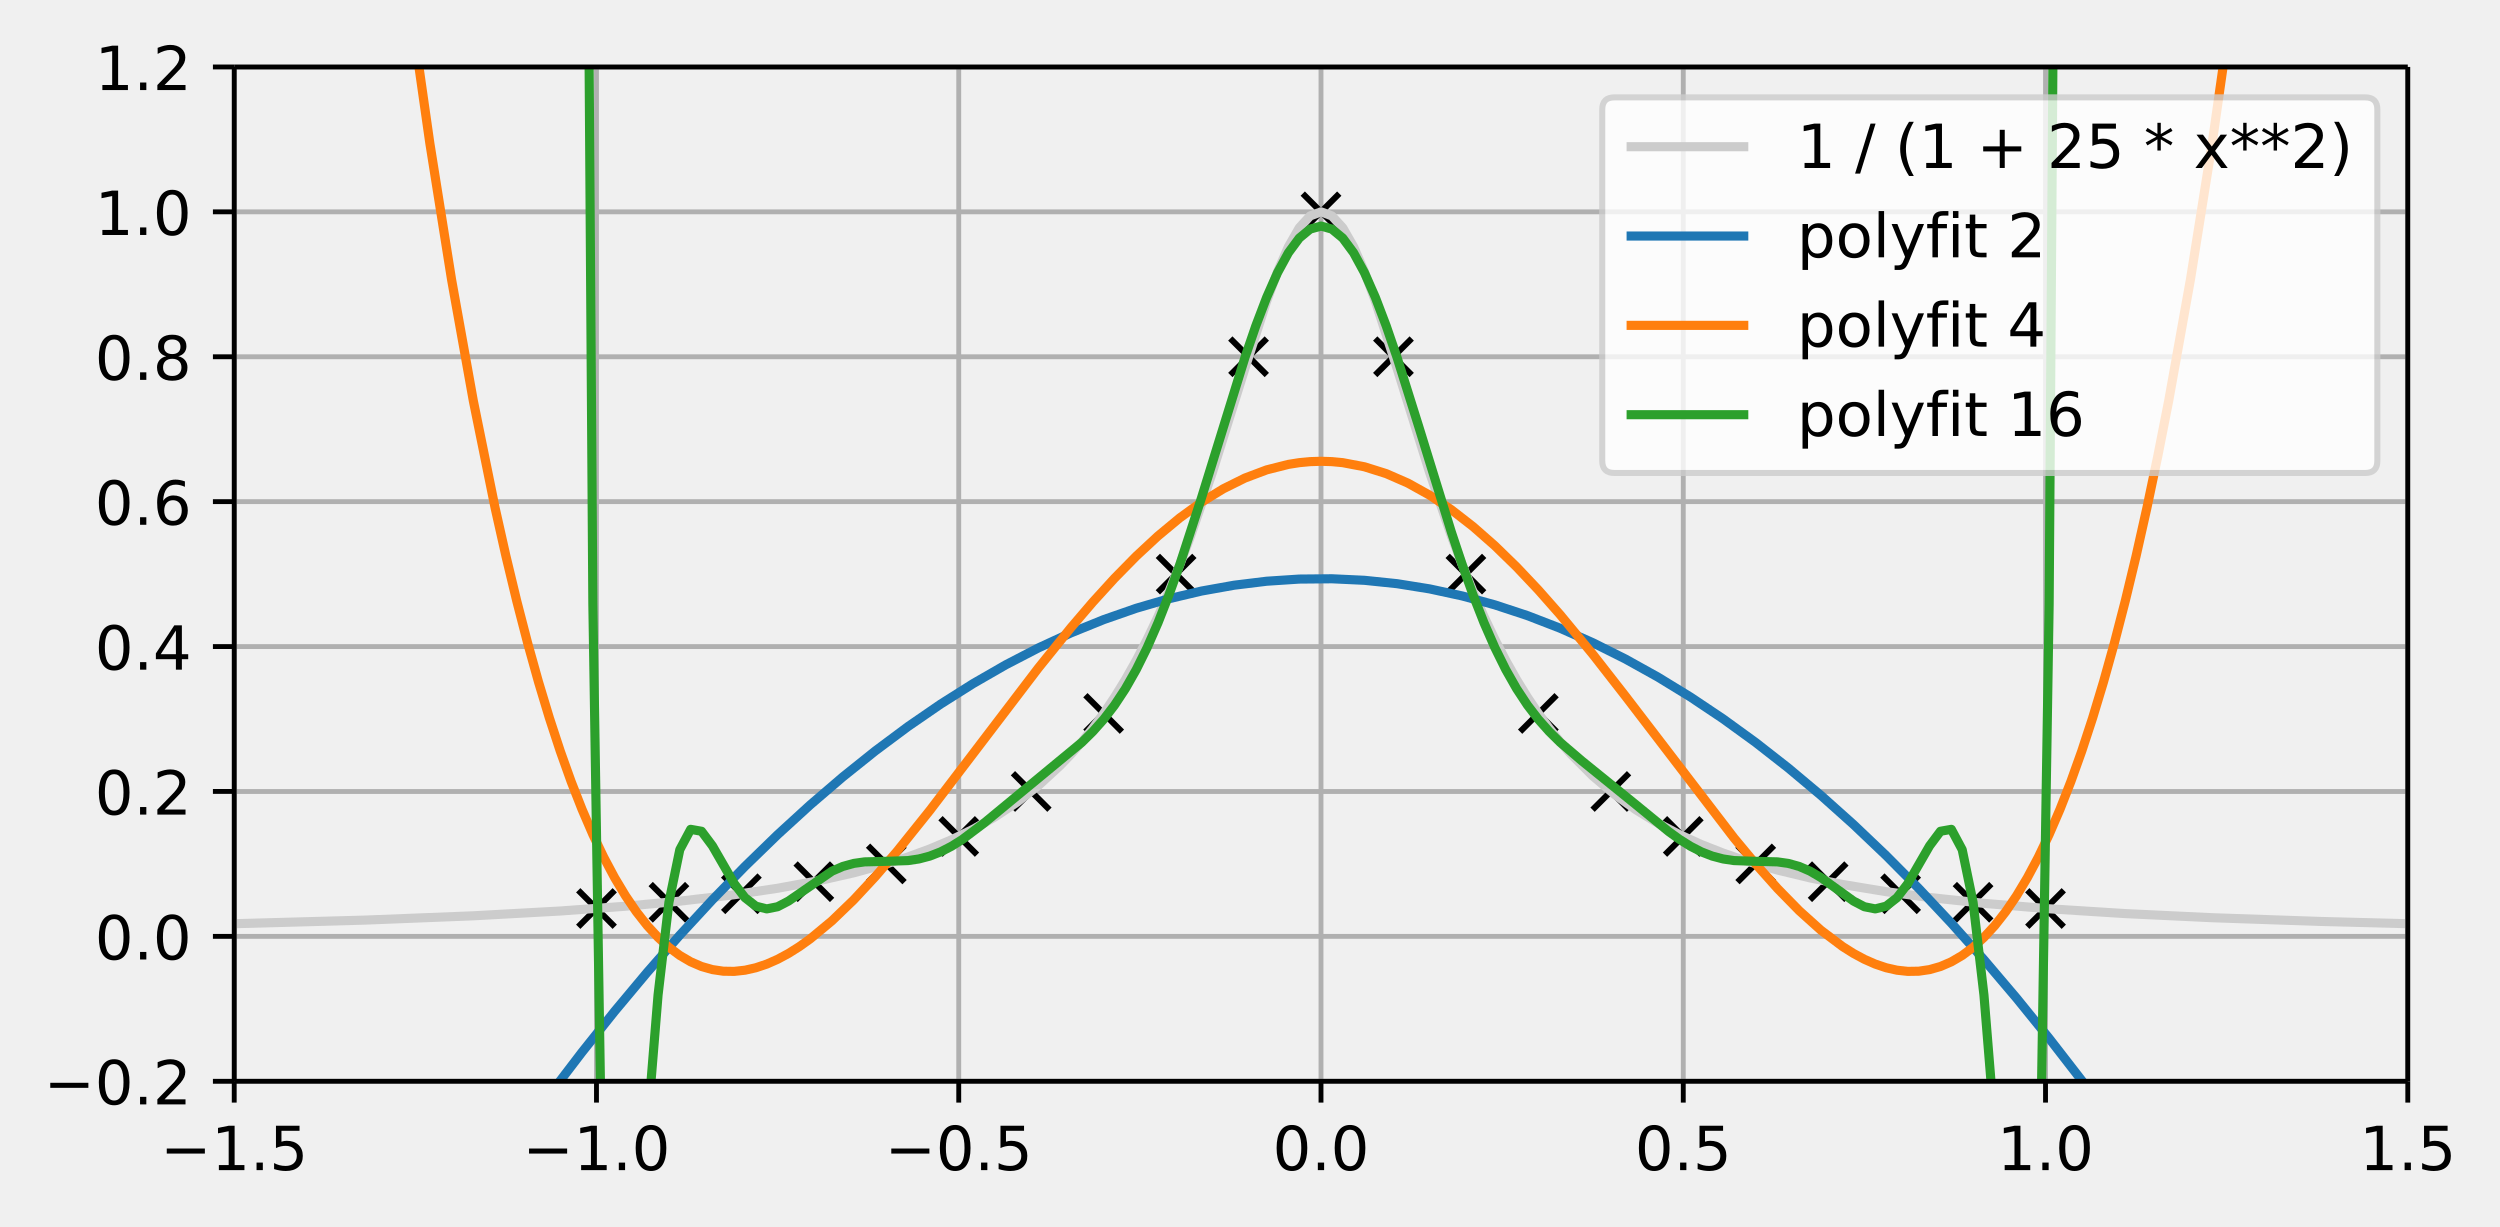
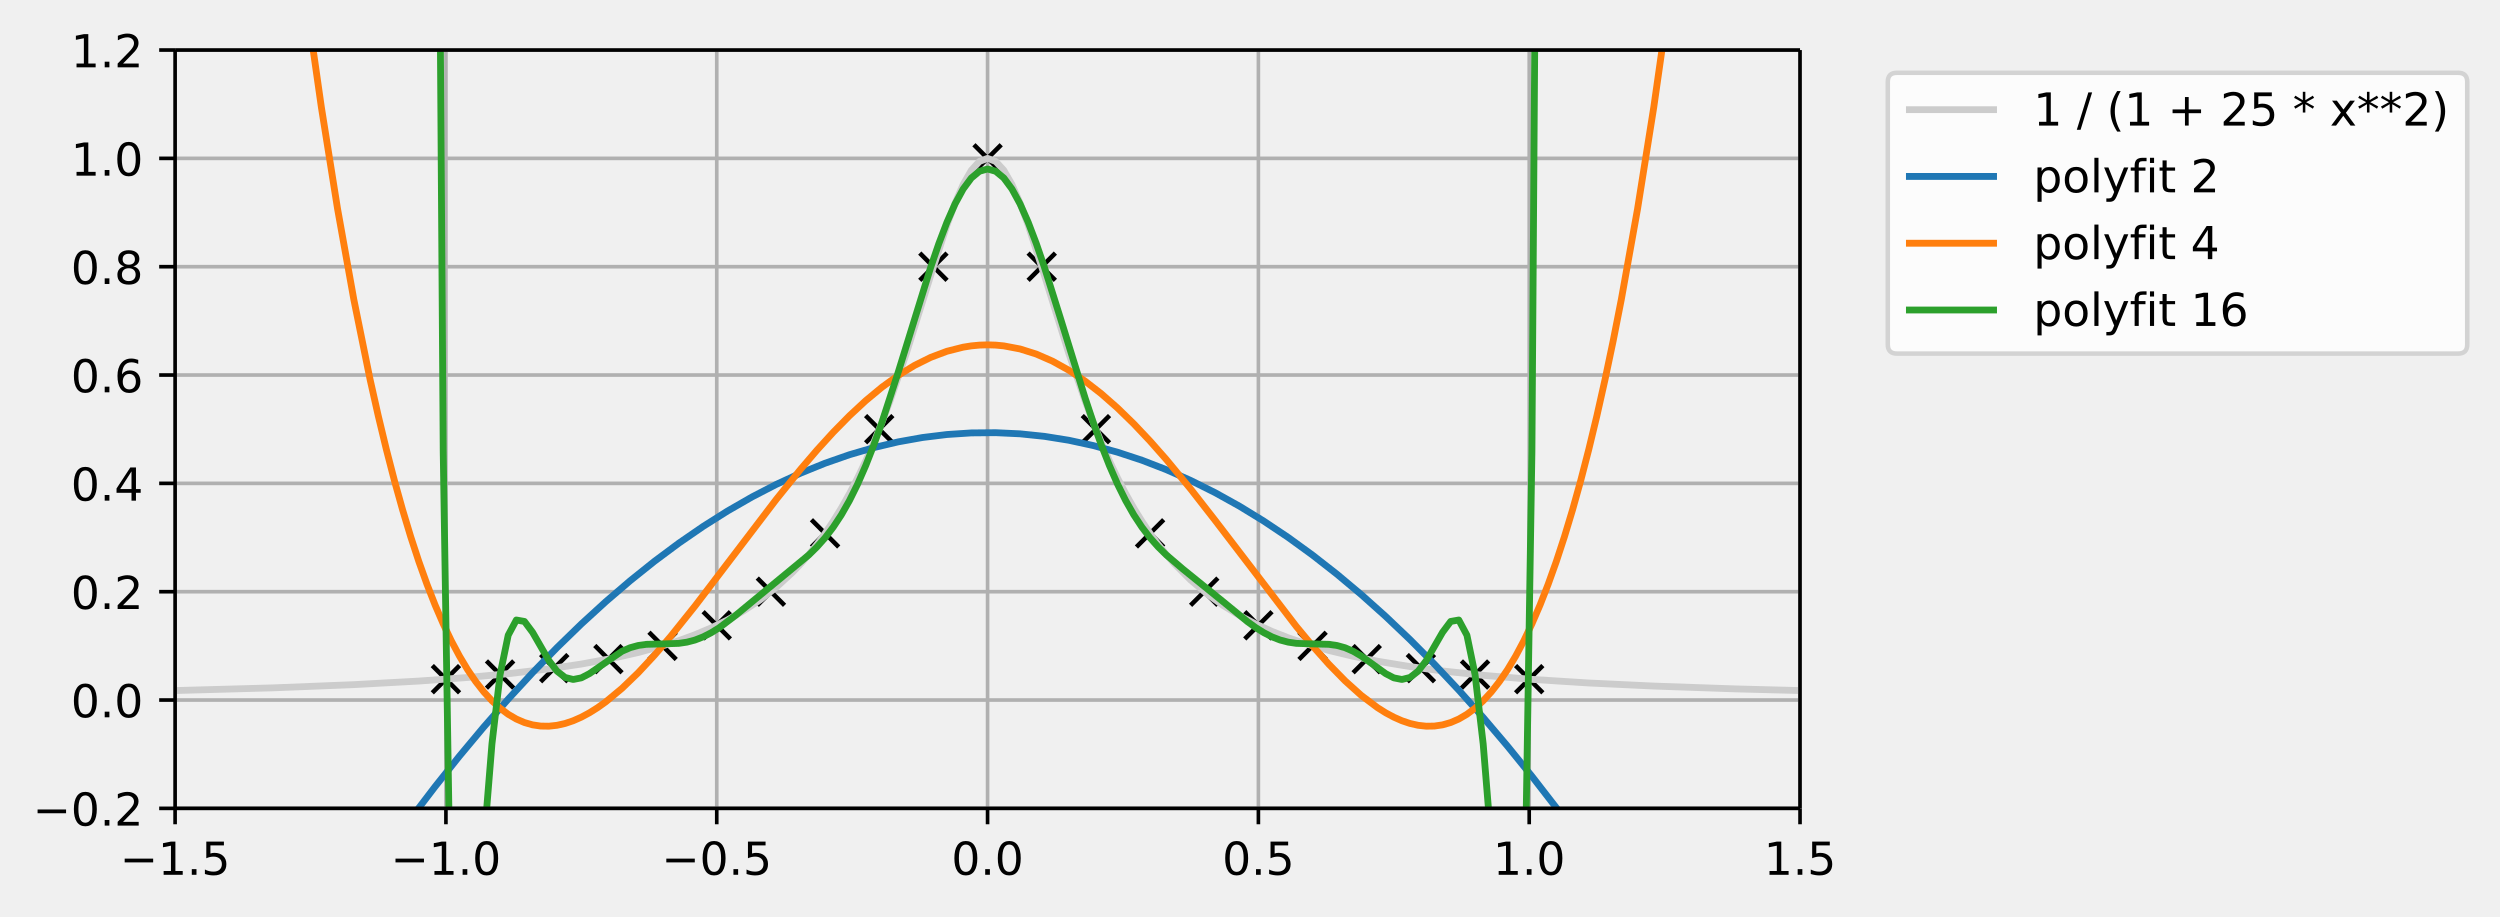
- <svg xmlns="http://www.w3.org/2000/svg" xmlns:xlink="http://www.w3.org/1999/xlink" height="268.711" viewBox="0 0 410.754 201.533" width="547.672">
+ <svg xmlns="http://www.w3.org/2000/svg" xmlns:xlink="http://www.w3.org/1999/xlink" height="268.711" viewBox="0 0 549.439 201.533" width="732.586">
  <defs>
    <style>*{stroke-linecap:butt;stroke-linejoin:round}</style>
  </defs>
  <g id="figure_1">
-     <path d="M0 201.533h410.754V0H0z" fill="none" id="patch_1" />
+     <path d="M0 201.533h549.44V0H0z" fill="none" id="patch_1" />
    <g id="axes_1">
      <path d="M38.483 177.655h357.12V11H38.483z" fill="none" id="patch_2" />
      <g id="matplotlib.axis_1">
        <g id="xtick_1">
-           <path clip-path="url(#p2f97c14845)" d="M38.483 177.655V11" fill="none" stroke="#b0b0b0" stroke-linecap="square" stroke-width=".8" id="line2d_1" />
+           <path clip-path="url(#pb2f847bba6)" d="M38.483 177.655V11" fill="none" stroke="#b0b0b0" stroke-linecap="square" stroke-width=".8" id="line2d_1" />
          <g id="line2d_2">
            <defs>
-               <path d="M0 0v3.5" id="m88cfa66fb5" stroke="#000" stroke-width=".8" />
-             </defs>
-             <use x="38.483" xlink:href="#m88cfa66fb5" y="177.655" stroke="#000" stroke-width=".8" />
+               <path d="M0 0v3.5" id="m9c8d94934c" stroke="#000" stroke-width=".8" />
+             </defs>
+             <use x="38.483" xlink:href="#m9c8d94934c" y="177.655" stroke="#000" stroke-width=".8" />
          </g>
          <g id="text_1">
            <defs>
              <path d="M10.594 35.5h62.593v-8.297H10.594z" id="DejaVuSans-8722" />
              <path d="M12.406 8.297h16.11v55.625l-17.532-3.516v8.985l17.438 3.515h9.86V8.296H54.39V0H12.406z" id="DejaVuSans-49" />
              <path d="M10.688 12.406H21V0H10.687z" id="DejaVuSans-46" />
              <path d="M10.797 72.906h38.719v-8.312H19.828v-17.86q2.14.735 4.281 1.094 2.157.36 4.313.36 12.203 0 19.328-6.688 7.14-6.688 7.14-18.11 0-11.765-7.328-18.296-7.328-6.516-20.656-6.516-4.593 0-9.36.781-4.75.782-9.827 2.344v9.922q4.39-2.39 9.078-3.563 4.687-1.171 9.906-1.171 8.453 0 13.375 4.437 4.938 4.438 4.938 12.063 0 7.609-4.938 12.047-4.922 4.453-13.375 4.453-3.953 0-7.89-.875-3.922-.875-8.016-2.735z" id="DejaVuSans-53" />
            </defs>
            <g transform="matrix(.1 0 0 -.1 26.341 192.254)">
              <use xlink:href="#DejaVuSans-8722" />
              <use x="83.789" xlink:href="#DejaVuSans-49" />
              <use x="147.412" xlink:href="#DejaVuSans-46" />
              <use x="179.199" xlink:href="#DejaVuSans-53" />
            </g>
          </g>
        </g>
        <g id="xtick_2">
-           <path clip-path="url(#p2f97c14845)" d="M98.003 177.655V11" fill="none" stroke="#b0b0b0" stroke-linecap="square" stroke-width=".8" id="line2d_3" />
-           <use x="98.003" xlink:href="#m88cfa66fb5" y="177.655" stroke="#000" stroke-width=".8" id="line2d_4" />
+           <path clip-path="url(#pb2f847bba6)" d="M98.003 177.655V11" fill="none" stroke="#b0b0b0" stroke-linecap="square" stroke-width=".8" id="line2d_3" />
+           <use x="98.003" xlink:href="#m9c8d94934c" y="177.655" stroke="#000" stroke-width=".8" id="line2d_4" />
          <g id="text_2">
            <defs>
              <path d="M31.781 66.406q-7.61 0-11.453-7.5Q16.5 51.422 16.5 36.375q0-14.984 3.828-22.484 3.844-7.5 11.453-7.5 7.672 0 11.5 7.5 3.844 7.5 3.844 22.484 0 15.047-3.844 22.531-3.828 7.5-11.5 7.5zm0 7.813q12.266 0 18.735-9.703 6.468-9.688 6.468-28.141 0-18.406-6.468-28.11-6.47-9.687-18.735-9.687-12.25 0-18.718 9.688-6.47 9.703-6.47 28.109 0 18.453 6.47 28.14Q19.53 74.22 31.78 74.22z" id="DejaVuSans-48" />
            </defs>
            <g transform="matrix(.1 0 0 -.1 85.861 192.254)">
              <use xlink:href="#DejaVuSans-8722" />
              <use x="83.789" xlink:href="#DejaVuSans-49" />
              <use x="147.412" xlink:href="#DejaVuSans-46" />
              <use x="179.199" xlink:href="#DejaVuSans-48" />
            </g>
          </g>
        </g>
        <g id="xtick_3">
-           <path clip-path="url(#p2f97c14845)" d="M157.523 177.655V11" fill="none" stroke="#b0b0b0" stroke-linecap="square" stroke-width=".8" id="line2d_5" />
-           <use x="157.523" xlink:href="#m88cfa66fb5" y="177.655" stroke="#000" stroke-width=".8" id="line2d_6" />
+           <path clip-path="url(#pb2f847bba6)" d="M157.523 177.655V11" fill="none" stroke="#b0b0b0" stroke-linecap="square" stroke-width=".8" id="line2d_5" />
+           <use x="157.523" xlink:href="#m9c8d94934c" y="177.655" stroke="#000" stroke-width=".8" id="line2d_6" />
          <g transform="matrix(.1 0 0 -.1 145.381 192.254)" id="text_3">
            <use xlink:href="#DejaVuSans-8722" />
            <use x="83.789" xlink:href="#DejaVuSans-48" />
            <use x="147.412" xlink:href="#DejaVuSans-46" />
            <use x="179.199" xlink:href="#DejaVuSans-53" />
          </g>
        </g>
        <g id="xtick_4">
-           <path clip-path="url(#p2f97c14845)" d="M217.043 177.655V11" fill="none" stroke="#b0b0b0" stroke-linecap="square" stroke-width=".8" id="line2d_7" />
-           <use x="217.043" xlink:href="#m88cfa66fb5" y="177.655" stroke="#000" stroke-width=".8" id="line2d_8" />
+           <path clip-path="url(#pb2f847bba6)" d="M217.043 177.655V11" fill="none" stroke="#b0b0b0" stroke-linecap="square" stroke-width=".8" id="line2d_7" />
+           <use x="217.043" xlink:href="#m9c8d94934c" y="177.655" stroke="#000" stroke-width=".8" id="line2d_8" />
          <g transform="matrix(.1 0 0 -.1 209.091 192.254)" id="text_4">
            <use xlink:href="#DejaVuSans-48" />
            <use x="63.623" xlink:href="#DejaVuSans-46" />
            <use x="95.41" xlink:href="#DejaVuSans-48" />
          </g>
        </g>
        <g id="xtick_5">
-           <path clip-path="url(#p2f97c14845)" d="M276.563 177.655V11" fill="none" stroke="#b0b0b0" stroke-linecap="square" stroke-width=".8" id="line2d_9" />
-           <use x="276.563" xlink:href="#m88cfa66fb5" y="177.655" stroke="#000" stroke-width=".8" id="line2d_10" />
+           <path clip-path="url(#pb2f847bba6)" d="M276.563 177.655V11" fill="none" stroke="#b0b0b0" stroke-linecap="square" stroke-width=".8" id="line2d_9" />
+           <use x="276.563" xlink:href="#m9c8d94934c" y="177.655" stroke="#000" stroke-width=".8" id="line2d_10" />
          <g transform="matrix(.1 0 0 -.1 268.611 192.254)" id="text_5">
            <use xlink:href="#DejaVuSans-48" />
            <use x="63.623" xlink:href="#DejaVuSans-46" />
            <use x="95.41" xlink:href="#DejaVuSans-53" />
          </g>
        </g>
        <g id="xtick_6">
-           <path clip-path="url(#p2f97c14845)" d="M336.083 177.655V11" fill="none" stroke="#b0b0b0" stroke-linecap="square" stroke-width=".8" id="line2d_11" />
-           <use x="336.083" xlink:href="#m88cfa66fb5" y="177.655" stroke="#000" stroke-width=".8" id="line2d_12" />
+           <path clip-path="url(#pb2f847bba6)" d="M336.083 177.655V11" fill="none" stroke="#b0b0b0" stroke-linecap="square" stroke-width=".8" id="line2d_11" />
+           <use x="336.083" xlink:href="#m9c8d94934c" y="177.655" stroke="#000" stroke-width=".8" id="line2d_12" />
          <g transform="matrix(.1 0 0 -.1 328.131 192.254)" id="text_6">
            <use xlink:href="#DejaVuSans-49" />
            <use x="63.623" xlink:href="#DejaVuSans-46" />
            <use x="95.41" xlink:href="#DejaVuSans-48" />
          </g>
        </g>
        <g id="xtick_7">
-           <path clip-path="url(#p2f97c14845)" d="M395.603 177.655V11" fill="none" stroke="#b0b0b0" stroke-linecap="square" stroke-width=".8" id="line2d_13" />
-           <use x="395.603" xlink:href="#m88cfa66fb5" y="177.655" stroke="#000" stroke-width=".8" id="line2d_14" />
+           <path clip-path="url(#pb2f847bba6)" d="M395.603 177.655V11" fill="none" stroke="#b0b0b0" stroke-linecap="square" stroke-width=".8" id="line2d_13" />
+           <use x="395.603" xlink:href="#m9c8d94934c" y="177.655" stroke="#000" stroke-width=".8" id="line2d_14" />
          <g transform="matrix(.1 0 0 -.1 387.651 192.254)" id="text_7">
            <use xlink:href="#DejaVuSans-49" />
            <use x="63.623" xlink:href="#DejaVuSans-46" />
            <use x="95.41" xlink:href="#DejaVuSans-53" />
          </g>
        </g>
      </g>
      <g id="matplotlib.axis_2">
        <g id="ytick_1">
-           <path clip-path="url(#p2f97c14845)" d="M38.483 177.655h357.12" fill="none" stroke="#b0b0b0" stroke-linecap="square" stroke-width=".8" id="line2d_15" />
+           <path clip-path="url(#pb2f847bba6)" d="M38.483 177.655h357.12" fill="none" stroke="#b0b0b0" stroke-linecap="square" stroke-width=".8" id="line2d_15" />
          <g id="line2d_16">
            <defs>
-               <path d="M0 0h-3.5" id="mf40fc03fe9" stroke="#000" stroke-width=".8" />
-             </defs>
-             <use x="38.483" xlink:href="#mf40fc03fe9" y="177.655" stroke="#000" stroke-width=".8" />
+               <path d="M0 0h-3.5" id="m95c1cf07fd" stroke="#000" stroke-width=".8" />
+             </defs>
+             <use x="38.483" xlink:href="#m95c1cf07fd" y="177.655" stroke="#000" stroke-width=".8" />
          </g>
          <g id="text_8">
            <defs>
              <path d="M19.188 8.297h34.421V0H7.33v8.297q5.609 5.812 15.296 15.594 9.703 9.797 12.188 12.64 4.734 5.313 6.609 9 1.89 3.688 1.89 7.25 0 5.813-4.078 9.469-4.078 3.672-10.625 3.672-4.64 0-9.797-1.61-5.14-1.609-11-4.89v9.969Q13.767 71.78 18.938 73q5.188 1.219 9.485 1.219 11.328 0 18.062-5.672 6.735-5.656 6.735-15.125 0-4.5-1.688-8.531-1.672-4.016-6.125-9.485-1.218-1.422-7.765-8.187-6.532-6.766-18.453-18.922z" id="DejaVuSans-50" />
            </defs>
            <g transform="matrix(.1 0 0 -.1 7.2 181.454)">
              <use xlink:href="#DejaVuSans-8722" />
              <use x="83.789" xlink:href="#DejaVuSans-48" />
              <use x="147.412" xlink:href="#DejaVuSans-46" />
              <use x="179.199" xlink:href="#DejaVuSans-50" />
            </g>
          </g>
        </g>
        <g id="ytick_2">
-           <path clip-path="url(#p2f97c14845)" d="M38.483 153.847h357.12" fill="none" stroke="#b0b0b0" stroke-linecap="square" stroke-width=".8" id="line2d_17" />
-           <use x="38.483" xlink:href="#mf40fc03fe9" y="153.847" stroke="#000" stroke-width=".8" id="line2d_18" />
+           <path clip-path="url(#pb2f847bba6)" d="M38.483 153.847h357.12" fill="none" stroke="#b0b0b0" stroke-linecap="square" stroke-width=".8" id="line2d_17" />
+           <use x="38.483" xlink:href="#m95c1cf07fd" y="153.847" stroke="#000" stroke-width=".8" id="line2d_18" />
          <g transform="matrix(.1 0 0 -.1 15.58 157.646)" id="text_9">
            <use xlink:href="#DejaVuSans-48" />
            <use x="63.623" xlink:href="#DejaVuSans-46" />
            <use x="95.41" xlink:href="#DejaVuSans-48" />
          </g>
        </g>
        <g id="ytick_3">
-           <path clip-path="url(#p2f97c14845)" d="M38.483 130.04h357.12" fill="none" stroke="#b0b0b0" stroke-linecap="square" stroke-width=".8" id="line2d_19" />
-           <use x="38.483" xlink:href="#mf40fc03fe9" y="130.039" stroke="#000" stroke-width=".8" id="line2d_20" />
+           <path clip-path="url(#pb2f847bba6)" d="M38.483 130.04h357.12" fill="none" stroke="#b0b0b0" stroke-linecap="square" stroke-width=".8" id="line2d_19" />
+           <use x="38.483" xlink:href="#m95c1cf07fd" y="130.039" stroke="#000" stroke-width=".8" id="line2d_20" />
          <g transform="matrix(.1 0 0 -.1 15.58 133.838)" id="text_10">
            <use xlink:href="#DejaVuSans-48" />
            <use x="63.623" xlink:href="#DejaVuSans-46" />
            <use x="95.41" xlink:href="#DejaVuSans-50" />
          </g>
        </g>
        <g id="ytick_4">
-           <path clip-path="url(#p2f97c14845)" d="M38.483 106.231h357.12" fill="none" stroke="#b0b0b0" stroke-linecap="square" stroke-width=".8" id="line2d_21" />
-           <use x="38.483" xlink:href="#mf40fc03fe9" y="106.231" stroke="#000" stroke-width=".8" id="line2d_22" />
+           <path clip-path="url(#pb2f847bba6)" d="M38.483 106.231h357.12" fill="none" stroke="#b0b0b0" stroke-linecap="square" stroke-width=".8" id="line2d_21" />
+           <use x="38.483" xlink:href="#m95c1cf07fd" y="106.231" stroke="#000" stroke-width=".8" id="line2d_22" />
          <g id="text_11">
            <defs>
              <path d="M37.797 64.313L12.89 25.39h24.906zm-2.594 8.593H47.61V25.391h10.407v-8.203H47.609V0h-9.812v17.188H4.89v9.515z" id="DejaVuSans-52" />
            </defs>
            <g transform="matrix(.1 0 0 -.1 15.58 110.03)">
              <use xlink:href="#DejaVuSans-48" />
              <use x="63.623" xlink:href="#DejaVuSans-46" />
              <use x="95.41" xlink:href="#DejaVuSans-52" />
            </g>
          </g>
        </g>
        <g id="ytick_5">
-           <path clip-path="url(#p2f97c14845)" d="M38.483 82.423h357.12" fill="none" stroke="#b0b0b0" stroke-linecap="square" stroke-width=".8" id="line2d_23" />
-           <use x="38.483" xlink:href="#mf40fc03fe9" y="82.423" stroke="#000" stroke-width=".8" id="line2d_24" />
+           <path clip-path="url(#pb2f847bba6)" d="M38.483 82.423h357.12" fill="none" stroke="#b0b0b0" stroke-linecap="square" stroke-width=".8" id="line2d_23" />
+           <use x="38.483" xlink:href="#m95c1cf07fd" y="82.423" stroke="#000" stroke-width=".8" id="line2d_24" />
          <g id="text_12">
            <defs>
              <path d="M33.016 40.375q-6.641 0-10.532-4.547-3.875-4.531-3.875-12.437 0-7.86 3.875-12.438 3.891-4.562 10.532-4.562 6.64 0 10.515 4.562 3.875 4.578 3.875 12.438 0 7.906-3.875 12.437-3.875 4.547-10.515 4.547zm19.578 30.922v-8.984q-3.719 1.75-7.5 2.671-3.782.938-7.5.938-9.766 0-14.922-6.594-5.14-6.594-5.875-19.922 2.875 4.25 7.219 6.516 4.359 2.266 9.578 2.266 10.984 0 17.36-6.672 6.374-6.657 6.374-18.125 0-11.235-6.64-18.032-6.641-6.78-17.672-6.78-12.657 0-19.344 9.687-6.688 9.703-6.688 28.109 0 17.281 8.204 27.563 8.203 10.28 22.015 10.28 3.719 0 7.5-.734t7.89-2.187z" id="DejaVuSans-54" />
            </defs>
            <g transform="matrix(.1 0 0 -.1 15.58 86.222)">
              <use xlink:href="#DejaVuSans-48" />
              <use x="63.623" xlink:href="#DejaVuSans-46" />
              <use x="95.41" xlink:href="#DejaVuSans-54" />
            </g>
          </g>
        </g>
        <g id="ytick_6">
-           <path clip-path="url(#p2f97c14845)" d="M38.483 58.615h357.12" fill="none" stroke="#b0b0b0" stroke-linecap="square" stroke-width=".8" id="line2d_25" />
-           <use x="38.483" xlink:href="#mf40fc03fe9" y="58.615" stroke="#000" stroke-width=".8" id="line2d_26" />
+           <path clip-path="url(#pb2f847bba6)" d="M38.483 58.615h357.12" fill="none" stroke="#b0b0b0" stroke-linecap="square" stroke-width=".8" id="line2d_25" />
+           <use x="38.483" xlink:href="#m95c1cf07fd" y="58.615" stroke="#000" stroke-width=".8" id="line2d_26" />
          <g id="text_13">
            <defs>
              <path d="M31.781 34.625q-7.031 0-11.062-3.766-4.016-3.765-4.016-10.343 0-6.594 4.016-10.36Q24.75 6.391 31.78 6.391q7.032 0 11.078 3.78 4.063 3.798 4.063 10.345 0 6.578-4.031 10.343-4.016 3.766-11.11 3.766zm-9.86 4.188q-6.343 1.562-9.89 5.906Q8.5 49.079 8.5 55.329q0 8.733 6.219 13.812 6.234 5.078 17.062 5.078 10.89 0 17.094-5.078 6.203-5.079 6.203-13.813 0-6.25-3.547-10.61-3.531-4.343-9.828-5.906 7.125-1.656 11.094-6.5 3.984-4.828 3.984-11.796 0-10.61-6.468-16.282-6.47-5.656-18.532-5.656-12.047 0-18.531 5.656-6.469 5.672-6.469 16.282 0 6.968 4 11.797 4.016 4.843 11.14 6.5zM18.314 54.39q0-5.657 3.53-8.828 3.548-3.172 9.938-3.172 6.36 0 9.938 3.172 3.593 3.171 3.593 8.828 0 5.672-3.593 8.843-3.578 3.172-9.938 3.172-6.39 0-9.937-3.172-3.532-3.172-3.532-8.843z" id="DejaVuSans-56" />
            </defs>
            <g transform="matrix(.1 0 0 -.1 15.58 62.414)">
              <use xlink:href="#DejaVuSans-48" />
              <use x="63.623" xlink:href="#DejaVuSans-46" />
              <use x="95.41" xlink:href="#DejaVuSans-56" />
            </g>
          </g>
        </g>
        <g id="ytick_7">
-           <path clip-path="url(#p2f97c14845)" d="M38.483 34.807h357.12" fill="none" stroke="#b0b0b0" stroke-linecap="square" stroke-width=".8" id="line2d_27" />
-           <use x="38.483" xlink:href="#mf40fc03fe9" y="34.807" stroke="#000" stroke-width=".8" id="line2d_28" />
+           <path clip-path="url(#pb2f847bba6)" d="M38.483 34.807h357.12" fill="none" stroke="#b0b0b0" stroke-linecap="square" stroke-width=".8" id="line2d_27" />
+           <use x="38.483" xlink:href="#m95c1cf07fd" y="34.807" stroke="#000" stroke-width=".8" id="line2d_28" />
          <g transform="matrix(.1 0 0 -.1 15.58 38.606)" id="text_14">
            <use xlink:href="#DejaVuSans-49" />
            <use x="63.623" xlink:href="#DejaVuSans-46" />
            <use x="95.41" xlink:href="#DejaVuSans-48" />
          </g>
        </g>
        <g id="ytick_8">
-           <path clip-path="url(#p2f97c14845)" d="M38.483 11h357.12" fill="none" stroke="#b0b0b0" stroke-linecap="square" stroke-width=".8" id="line2d_29" />
-           <use x="38.483" xlink:href="#mf40fc03fe9" y="10.999" stroke="#000" stroke-width=".8" id="line2d_30" />
+           <path clip-path="url(#pb2f847bba6)" d="M38.483 11h357.12" fill="none" stroke="#b0b0b0" stroke-linecap="square" stroke-width=".8" id="line2d_29" />
+           <use x="38.483" xlink:href="#m95c1cf07fd" y="10.999" stroke="#000" stroke-width=".8" id="line2d_30" />
          <g transform="matrix(.1 0 0 -.1 15.58 14.798)" id="text_15">
            <use xlink:href="#DejaVuSans-49" />
            <use x="63.623" xlink:href="#DejaVuSans-46" />
            <use x="95.41" xlink:href="#DejaVuSans-50" />
          </g>
        </g>
      </g>
      <g id="line2d_31">
        <defs>
-           <path d="M-3 3l6-6m-6 0l6 6" id="m0c14b95875" stroke="#000" />
+           <path d="M-3 3l6-6m-6 0l6 6" id="m703cb1b168" stroke="#000" />
        </defs>
-         <g clip-path="url(#p2f97c14845)" stroke="#000">
-           <use x="98.003" xlink:href="#m0c14b95875" y="149.269" />
-           <use x="109.907" xlink:href="#m0c14b95875" y="148.245" />
-           <use x="121.811" xlink:href="#m0c14b95875" y="146.845" />
-           <use x="133.715" xlink:href="#m0c14b95875" y="144.863" />
-           <use x="145.619" xlink:href="#m0c14b95875" y="141.943" />
-           <use x="157.523" xlink:href="#m0c14b95875" y="137.428" />
-           <use x="169.427" xlink:href="#m0c14b95875" y="130.039" />
-           <use x="181.331" xlink:href="#m0c14b95875" y="117.22" />
-           <use x="193.235" xlink:href="#m0c14b95875" y="94.327" />
-           <use x="205.139" xlink:href="#m0c14b95875" y="58.615" />
-           <use x="217.043" xlink:href="#m0c14b95875" y="34.807" />
-           <use x="228.947" xlink:href="#m0c14b95875" y="58.615" />
-           <use x="240.851" xlink:href="#m0c14b95875" y="94.327" />
-           <use x="252.755" xlink:href="#m0c14b95875" y="117.22" />
-           <use x="264.659" xlink:href="#m0c14b95875" y="130.039" />
-           <use x="276.563" xlink:href="#m0c14b95875" y="137.428" />
-           <use x="288.467" xlink:href="#m0c14b95875" y="141.943" />
-           <use x="300.371" xlink:href="#m0c14b95875" y="144.863" />
-           <use x="312.275" xlink:href="#m0c14b95875" y="146.845" />
-           <use x="324.179" xlink:href="#m0c14b95875" y="148.245" />
-           <use x="336.083" xlink:href="#m0c14b95875" y="149.269" />
+         <g clip-path="url(#pb2f847bba6)" stroke="#000">
+           <use x="98.003" xlink:href="#m703cb1b168" y="149.269" />
+           <use x="109.907" xlink:href="#m703cb1b168" y="148.245" />
+           <use x="121.811" xlink:href="#m703cb1b168" y="146.845" />
+           <use x="133.715" xlink:href="#m703cb1b168" y="144.863" />
+           <use x="145.619" xlink:href="#m703cb1b168" y="141.943" />
+           <use x="157.523" xlink:href="#m703cb1b168" y="137.428" />
+           <use x="169.427" xlink:href="#m703cb1b168" y="130.039" />
+           <use x="181.331" xlink:href="#m703cb1b168" y="117.22" />
+           <use x="193.235" xlink:href="#m703cb1b168" y="94.327" />
+           <use x="205.139" xlink:href="#m703cb1b168" y="58.615" />
+           <use x="217.043" xlink:href="#m703cb1b168" y="34.807" />
+           <use x="228.947" xlink:href="#m703cb1b168" y="58.615" />
+           <use x="240.851" xlink:href="#m703cb1b168" y="94.327" />
+           <use x="252.755" xlink:href="#m703cb1b168" y="117.22" />
+           <use x="264.659" xlink:href="#m703cb1b168" y="130.039" />
+           <use x="276.563" xlink:href="#m703cb1b168" y="137.428" />
+           <use x="288.467" xlink:href="#m703cb1b168" y="141.943" />
+           <use x="300.371" xlink:href="#m703cb1b168" y="144.863" />
+           <use x="312.275" xlink:href="#m703cb1b168" y="146.845" />
+           <use x="324.179" xlink:href="#m703cb1b168" y="148.245" />
+           <use x="336.083" xlink:href="#m703cb1b168" y="149.269" />
        </g>
      </g>
-       <path clip-path="url(#p2f97c14845)" d="M38.483 151.768l21.427-.592 17.856-.708 14.285-.788 10.713-.785 8.928-.832 8.928-1.056 7.143-1.063 7.142-1.323 5.357-1.215 5.357-1.463 3.571-1.145 3.571-1.31 3.571-1.507 3.572-1.743 3.57-2.026 3.572-2.368 3.571-2.784 3.571-3.288 1.786-1.867 1.786-2.036 1.785-2.223 1.786-2.426 1.785-2.652 1.786-2.896 1.786-3.163 1.785-3.449 1.786-3.755 1.785-4.076 1.786-4.408 1.786-4.742 3.57-10.417 5.358-17.134 3.57-11.045 1.786-4.847 1.786-4.093 1.786-3.116 1.785-1.954 1.786-.666 1.785.666 1.786 1.954 1.786 3.116 1.785 4.093 1.786 4.847 3.571 11.045 5.357 17.134 3.571 10.417 1.786 4.742 1.785 4.408 1.786 4.076 1.785 3.755 1.786 3.45 1.786 3.162 1.785 2.896 1.786 2.652 1.785 2.426 1.786 2.223 1.786 2.036 3.57 3.58 3.572 3.024 3.571 2.566 3.571 2.189 3.572 1.877 3.57 1.62 3.572 1.404 3.571 1.225 5.357 1.559 5.357 1.291 5.357 1.08 7.142 1.184 7.142.957 8.928.958 10.714.893 12.5.792 14.284.677 17.856.617 14.285.37" fill="none" stroke="#ccc" stroke-linecap="square" stroke-width="1.5" id="line2d_32" />
-       <path clip-path="url(#p2f97c14845)" d="M74.346 202.533l5.206-7.698 5.356-7.622 5.357-7.32 5.357-7.015 5.357-6.714 5.357-6.41 5.356-6.108 5.357-5.805 5.357-5.502 5.357-5.2 5.357-4.896 5.356-4.593 5.357-4.29 5.357-3.988 5.357-3.685 5.357-3.382 5.356-3.08 5.357-2.775 5.357-2.474 5.357-2.17 5.357-1.868 5.356-1.565 5.357-1.262 5.357-.959 5.357-.656 5.357-.353 5.356-.05 5.357.252 5.357.555 5.357.858 5.357 1.16 5.356 1.465 5.357 1.766 5.357 2.07 5.357 2.372 5.357 2.676 5.356 2.978 5.357 3.28 5.357 3.585 5.357 3.887 5.357 4.19 5.356 4.492 5.357 4.795 5.357 5.098 5.357 5.401 5.357 5.704 5.356 6.007 5.357 6.31 5.357 6.612 5.357 6.915 5.357 7.219 5.356 7.52 6.991 10.273" fill="none" stroke="#1f77b4" stroke-linecap="square" stroke-width="1.5" id="line2d_33" />
-       <path clip-path="url(#p2f97c14845)" d="M67.122-1l3.502 24.54 3.57 22.4 3.572 19.908 3.571 17.56 1.786 7.945 1.785 7.411 1.786 6.895 1.786 6.394 1.785 5.911 1.786 5.445 1.785 4.995 1.786 4.56 1.786 4.141 1.785 3.738 1.786 3.35 1.785 2.978 1.786 2.62 1.786 2.277 1.785 1.947 1.786 1.633 1.785 1.332 1.786 1.045 1.786.771 1.785.51 1.786.264 1.785.029 1.786-.194 1.786-.403 1.785-.6 1.786-.788 1.785-.961 1.786-1.124 1.786-1.276 3.57-2.963 3.572-3.442 3.571-3.84 3.571-4.16 5.357-6.68 7.143-9.371 10.713-14.06 5.357-6.636 3.571-4.171 3.571-3.921 3.572-3.634 3.57-3.313 3.572-2.964 3.571-2.588 3.571-2.19 3.572-1.775 3.57-1.344 3.572-.902 1.786-.283 1.785-.17 1.786-.057 1.785.057 1.786.17 3.571.678 3.571 1.124 3.572 1.561 3.57 1.985 3.572 2.391 3.571 2.78 3.571 3.141 3.572 3.478 3.57 3.781 3.572 4.051 5.357 6.496 5.357 6.867 17.856 23.323 3.57 4.292 3.572 4.01 3.571 3.65 3.571 3.213 3.572 2.692 1.785 1.124 1.786.961 1.785.787 1.786.601 1.786.403 1.785.194 1.786-.029 1.785-.263 1.786-.51 1.786-.772 1.785-1.045 1.786-1.332 1.785-1.633 1.786-1.947 1.786-2.277 1.785-2.62 1.786-2.977 1.785-3.35 1.786-3.739 1.786-4.141 1.785-4.56 1.786-4.995 1.785-5.445 1.786-5.911 1.786-6.394 1.785-6.895 1.786-7.41 1.785-7.945 1.786-8.496 1.786-9.065 3.57-19.908 3.572-22.4L366.964-1" fill="none" stroke="#ff7f0e" stroke-linecap="square" stroke-width="1.5" id="line2d_34" />
-       <path clip-path="url(#p2f97c14845)" d="M96.713-1l.695 100.285 1.634 103.248m6.127 0l1.167-17.17 1.785-21.893 1.786-15.22 1.785-8.649 1.786-3.34 1.786.318 1.785 2.39 3.571 6.193 1.786 2.33 1.786 1.393 1.785.447 1.786-.355 1.785-.93 7.143-4.915 1.785-.774 1.786-.495 1.786-.255 3.57-.091 3.572-.123 1.786-.266 1.785-.47 1.786-.696 1.785-.92 1.786-1.12 3.571-2.692 16.07-13.27 1.786-1.76 1.786-2.009 1.785-2.327 1.786-2.708 1.786-3.139 1.785-3.603 1.786-4.081 1.785-4.548 1.786-4.98 3.571-10.989 7.143-23.07 1.785-5.205 1.786-4.69 1.785-4.042 1.786-3.277 1.786-2.414 1.785-1.478 1.786-.498 1.785.498 1.786 1.478 1.786 2.414 1.785 3.277 1.786 4.043 1.785 4.69 1.786 5.203 3.571 11.374 5.357 17.335 1.786 5.351 1.785 4.98 1.786 4.548 1.785 4.08 1.786 3.604 1.786 3.14 1.785 2.707 1.786 2.327 1.785 2.009 1.786 1.76 3.571 3.052 8.928 7.233 5.357 4.39 1.786 1.287 1.785 1.12 1.786.92 1.785.695 1.786.47 1.786.267 3.57.123 3.572.09 1.786.256 1.785.495 1.786.774 1.785 1.05 5.357 3.866 1.786.93 1.785.354 1.786-.447 1.786-1.393 1.785-2.33 3.571-6.194 1.786-2.39 1.786-.317 1.785 3.34 1.786 8.649 1.785 15.22 1.786 21.894 1.167 17.17m6.127 0l1.634-103.249L337.372-1" fill="none" stroke="#2ca02c" stroke-linecap="square" stroke-width="1.5" id="line2d_35" />
+       <path clip-path="url(#pb2f847bba6)" d="M38.483 151.768l21.427-.592 17.856-.708 14.285-.788 10.713-.785 8.928-.832 8.928-1.056 7.143-1.063 7.142-1.323 5.357-1.215 5.357-1.463 3.571-1.145 3.571-1.31 3.571-1.507 3.572-1.743 3.57-2.026 3.572-2.368 3.571-2.784 3.571-3.288 1.786-1.867 1.786-2.036 1.785-2.223 1.786-2.426 1.785-2.652 1.786-2.896 1.786-3.163 1.785-3.449 1.786-3.755 1.785-4.076 1.786-4.408 1.786-4.742 3.57-10.417 5.358-17.134 3.57-11.045 1.786-4.847 1.786-4.093 1.786-3.116 1.785-1.954 1.786-.666 1.785.666 1.786 1.954 1.786 3.116 1.785 4.093 1.786 4.847 3.571 11.045 5.357 17.134 3.571 10.417 1.786 4.742 1.785 4.408 1.786 4.076 1.785 3.755 1.786 3.45 1.786 3.162 1.785 2.896 1.786 2.652 1.785 2.426 1.786 2.223 1.786 2.036 3.57 3.58 3.572 3.024 3.571 2.566 3.571 2.189 3.572 1.877 3.57 1.62 3.572 1.404 3.571 1.225 5.357 1.559 5.357 1.291 5.357 1.08 7.142 1.184 7.142.957 8.928.958 10.714.893 12.5.792 14.284.677 17.856.617 14.285.37" fill="none" stroke="#ccc" stroke-linecap="square" stroke-width="1.5" id="line2d_32" />
+       <path clip-path="url(#pb2f847bba6)" d="M74.346 202.533l5.206-7.698 5.356-7.622 5.357-7.32 5.357-7.015 5.357-6.714 5.357-6.41 5.356-6.108 5.357-5.805 5.357-5.502 5.357-5.2 5.357-4.896 5.356-4.593 5.357-4.29 5.357-3.988 5.357-3.685 5.357-3.382 5.356-3.08 5.357-2.775 5.357-2.474 5.357-2.17 5.357-1.868 5.356-1.565 5.357-1.262 5.357-.959 5.357-.656 5.357-.353 5.356-.05 5.357.252 5.357.555 5.357.858 5.357 1.16 5.356 1.465 5.357 1.766 5.357 2.07 5.357 2.372 5.357 2.676 5.356 2.978 5.357 3.28 5.357 3.585 5.357 3.887 5.357 4.19 5.356 4.492 5.357 4.795 5.357 5.098 5.357 5.401 5.357 5.704 5.356 6.007 5.357 6.31 5.357 6.612 5.357 6.915 5.357 7.219 5.356 7.52 6.991 10.273" fill="none" stroke="#1f77b4" stroke-linecap="square" stroke-width="1.5" id="line2d_33" />
+       <path clip-path="url(#pb2f847bba6)" d="M67.122-1l3.502 24.54 3.57 22.4 3.572 19.908 3.571 17.56 1.786 7.945 1.785 7.411 1.786 6.895 1.786 6.394 1.785 5.911 1.786 5.445 1.785 4.995 1.786 4.56 1.786 4.141 1.785 3.738 1.786 3.35 1.785 2.978 1.786 2.62 1.786 2.277 1.785 1.947 1.786 1.633 1.785 1.332 1.786 1.045 1.786.771 1.785.51 1.786.264 1.785.029 1.786-.194 1.786-.403 1.785-.6 1.786-.788 1.785-.961 1.786-1.124 1.786-1.276 3.57-2.963 3.572-3.442 3.571-3.84 3.571-4.16 5.357-6.68 7.143-9.371 10.713-14.06 5.357-6.636 3.571-4.171 3.571-3.921 3.572-3.634 3.57-3.313 3.572-2.964 3.571-2.588 3.571-2.19 3.572-1.775 3.57-1.344 3.572-.902 1.786-.283 1.785-.17 1.786-.057 1.785.057 1.786.17 3.571.678 3.571 1.124 3.572 1.561 3.57 1.985 3.572 2.391 3.571 2.78 3.571 3.141 3.572 3.478 3.57 3.781 3.572 4.051 5.357 6.496 5.357 6.867 17.856 23.323 3.57 4.292 3.572 4.01 3.571 3.65 3.571 3.213 3.572 2.692 1.785 1.124 1.786.961 1.785.787 1.786.601 1.786.403 1.785.194 1.786-.029 1.785-.263 1.786-.51 1.786-.772 1.785-1.045 1.786-1.332 1.785-1.633 1.786-1.947 1.786-2.277 1.785-2.62 1.786-2.977 1.785-3.35 1.786-3.739 1.786-4.141 1.785-4.56 1.786-4.995 1.785-5.445 1.786-5.911 1.786-6.394 1.785-6.895 1.786-7.41 1.785-7.945 1.786-8.496 1.786-9.065 3.57-19.908 3.572-22.4L366.964-1" fill="none" stroke="#ff7f0e" stroke-linecap="square" stroke-width="1.5" id="line2d_34" />
+       <path clip-path="url(#pb2f847bba6)" d="M96.713-1l.695 100.285 1.634 103.248m6.127 0l1.167-17.17 1.785-21.893 1.786-15.22 1.785-8.649 1.786-3.34 1.786.318 1.785 2.39 3.571 6.193 1.786 2.33 1.786 1.393 1.785.447 1.786-.355 1.785-.93 7.143-4.915 1.785-.774 1.786-.495 1.786-.255 3.57-.091 3.572-.123 1.786-.266 1.785-.47 1.786-.696 1.785-.92 1.786-1.12 3.571-2.692 16.07-13.27 1.786-1.76 1.786-2.009 1.785-2.327 1.786-2.708 1.786-3.139 1.785-3.603 1.786-4.081 1.785-4.548 1.786-4.98 3.571-10.989 7.143-23.07 1.785-5.205 1.786-4.69 1.785-4.042 1.786-3.277 1.786-2.414 1.785-1.478 1.786-.498 1.785.498 1.786 1.478 1.786 2.414 1.785 3.277 1.786 4.043 1.785 4.69 1.786 5.203 3.571 11.374 5.357 17.335 1.786 5.351 1.785 4.98 1.786 4.548 1.785 4.08 1.786 3.604 1.786 3.14 1.785 2.707 1.786 2.327 1.785 2.009 1.786 1.76 3.571 3.052 8.928 7.233 5.357 4.39 1.786 1.287 1.785 1.12 1.786.92 1.785.695 1.786.47 1.786.267 3.57.123 3.572.09 1.786.256 1.785.495 1.786.774 1.785 1.05 5.357 3.866 1.786.93 1.785.354 1.786-.447 1.786-1.393 1.785-2.33 3.571-6.194 1.786-2.39 1.786-.317 1.785 3.34 1.786 8.649 1.785 15.22 1.786 21.894 1.167 17.17m6.127 0l1.634-103.249L337.372-1" fill="none" stroke="#2ca02c" stroke-linecap="square" stroke-width="1.5" id="line2d_35" />
      <path d="M38.483 177.655V11" fill="none" stroke="#000" stroke-linecap="square" stroke-width=".8" id="patch_3" />
      <path d="M395.603 177.655V11" fill="none" stroke="#000" stroke-linecap="square" stroke-width=".8" id="patch_4" />
      <path d="M38.483 177.655h357.12" fill="none" stroke="#000" stroke-linecap="square" stroke-width=".8" id="patch_5" />
      <path d="M38.483 11h357.12" fill="none" stroke="#000" stroke-linecap="square" stroke-width=".8" id="patch_6" />
      <g id="legend_1">
-         <path d="M265.251 77.712h123.352q2 0 2-2V17.999q0-2-2-2H265.25q-2 0-2 2v57.713q0 2 2 2z" fill="#fff" opacity=".8" stroke="#ccc" id="patch_7" />
-         <path d="M267.251 24.098h20" fill="none" stroke="#ccc" stroke-linecap="square" stroke-width="1.5" id="line2d_36" />
+         <path d="M416.888 77.712h123.351q2 0 2-2V17.999q0-2-2-2H416.888q-2 0-2 2v57.713q0 2 2 2z" fill="#fff" opacity=".8" stroke="#ccc" id="patch_7" />
+         <path d="M418.888 24.098h20" fill="none" stroke="#ccc" stroke-linecap="square" stroke-width="1.5" id="line2d_36" />
        <g id="text_16">
          <defs>
            <path d="M25.39 72.906h8.297L8.297-9.28H0z" id="DejaVuSans-47" />
            <path d="M31 75.875q-6.531-11.219-9.719-22.219-3.172-10.984-3.172-22.265 0-11.266 3.203-22.328Q24.517-2 31-13.188h-7.813Q15.875-1.704 12.235 9.375q-3.64 11.078-3.64 22.016 0 10.89 3.61 21.922 3.624 11.046 10.983 22.562z" id="DejaVuSans-40" />
            <path d="M46 62.703V35.5h27.188v-8.297H46V0h-8.203v27.203H10.594V35.5h27.203v27.203z" id="DejaVuSans-43" />
            <path d="M47.016 60.89L29.5 51.423l17.516-9.531-2.828-4.782-16.407 9.907V28.609H22.22v18.407L5.812 37.109l-2.828 4.782 17.532 9.53-17.532 9.47 2.829 4.828 16.406-9.906v18.406h5.562V55.813l16.407 9.906z" id="DejaVuSans-42" />
            <path d="M54.89 54.688l-19.78-26.61L55.905 0H45.313L29.39 21.484 13.484 0H2.875l21.25 28.61L4.687 54.687h10.594l14.5-19.485 14.5 19.484z" id="DejaVuSans-120" />
            <path d="M8.016 75.875h7.812q7.313-11.516 10.953-22.563 3.64-11.03 3.64-21.921 0-10.938-3.64-22.016-3.64-11.078-10.953-22.563H8.016Q14.5-2 17.703 9.063q3.203 11.063 3.203 22.329 0 11.28-3.203 22.265-3.203 11-9.687 22.219z" id="DejaVuSans-41" />
          </defs>
-           <g transform="matrix(.1 0 0 -.1 295.251 27.598)">
+           <g transform="matrix(.1 0 0 -.1 446.888 27.598)">
            <use xlink:href="#DejaVuSans-49" />
            <use x="63.623" xlink:href="#DejaVuSans-32" />
            <use x="95.41" xlink:href="#DejaVuSans-47" />
            <use x="129.102" xlink:href="#DejaVuSans-32" />
            <use x="160.889" xlink:href="#DejaVuSans-40" />
            <use x="199.902" xlink:href="#DejaVuSans-49" />
            <use x="263.525" xlink:href="#DejaVuSans-32" />
            <use x="295.313" xlink:href="#DejaVuSans-43" />
            <use x="379.102" xlink:href="#DejaVuSans-32" />
            <use x="410.889" xlink:href="#DejaVuSans-50" />
            <use x="474.512" xlink:href="#DejaVuSans-53" />
            <use x="538.135" xlink:href="#DejaVuSans-32" />
            <use x="569.922" xlink:href="#DejaVuSans-42" />
            <use x="619.922" xlink:href="#DejaVuSans-32" />
            <use x="651.709" xlink:href="#DejaVuSans-120" />
            <use x="710.889" xlink:href="#DejaVuSans-42" />
            <use x="760.889" xlink:href="#DejaVuSans-42" />
            <use x="810.889" xlink:href="#DejaVuSans-50" />
            <use x="874.512" xlink:href="#DejaVuSans-41" />
          </g>
        </g>
-         <path d="M267.251 38.776h20" fill="none" stroke="#1f77b4" stroke-linecap="square" stroke-width="1.5" id="line2d_38" />
+         <path d="M418.888 38.776h20" fill="none" stroke="#1f77b4" stroke-linecap="square" stroke-width="1.5" id="line2d_38" />
        <g id="text_17">
          <defs>
            <path d="M18.11 8.203v-29H9.077v75.484h9.031v-8.296q2.844 4.875 7.157 7.234Q29.594 56 35.594 56q9.968 0 16.187-7.906 6.235-7.907 6.235-20.797T51.78 6.484q-6.218-7.906-16.187-7.906-6 0-10.328 2.375-4.313 2.375-7.157 7.25zm30.578 19.094q0 9.906-4.079 15.547-4.078 5.64-11.203 5.64-7.14 0-11.218-5.64-4.079-5.64-4.079-15.547 0-9.906 4.078-15.547 4.079-5.64 11.22-5.64 7.124 0 11.202 5.64t4.078 15.547z" id="DejaVuSans-112" />
            <path d="M30.61 48.39q-7.22 0-11.422-5.64-4.204-5.64-4.204-15.453 0-9.813 4.172-15.453 4.188-5.64 11.453-5.64 7.188 0 11.375 5.655 4.203 5.672 4.203 15.438 0 9.719-4.203 15.406-4.187 5.688-11.375 5.688zm0 7.61q11.718 0 18.406-7.625 6.703-7.61 6.703-21.078 0-13.422-6.703-21.078-6.688-7.64-18.407-7.64-11.765 0-18.437 7.64-6.656 7.656-6.656 21.078 0 13.469 6.656 21.078Q18.844 56 30.609 56z" id="DejaVuSans-111" />
            <path d="M9.422 75.984h8.984V0H9.422z" id="DejaVuSans-108" />
            <path d="M32.172-5.078q-3.797-9.766-7.422-12.735-3.61-2.984-9.656-2.984H7.906v7.516h5.282q3.703 0 5.75 1.765Q21-9.766 23.483-3.219l1.61 4.094-22.11 53.813H12.5l17.094-42.766 17.093 42.766h9.516z" id="DejaVuSans-121" />
            <path d="M37.11 75.984V68.5h-8.594q-4.828 0-6.72-1.953-1.874-1.953-1.874-7.031v-4.828h14.797v-6.985H19.922V0H10.89v47.703H2.297v6.984h8.594V58.5q0 9.125 4.25 13.297 4.25 4.187 13.468 4.187z" id="DejaVuSans-102" />
            <path d="M9.422 54.688h8.984V0H9.422zm0 21.296h8.984v-11.39H9.422z" id="DejaVuSans-105" />
            <path d="M18.313 70.219V54.688h18.5v-6.985h-18.5V18.016q0-6.688 1.828-8.594 1.828-1.906 7.453-1.906h9.218V0h-9.218q-10.407 0-14.36 3.875-3.953 3.89-3.953 14.14v29.688H2.687v6.984h6.594V70.22z" id="DejaVuSans-116" />
          </defs>
-           <g transform="matrix(.1 0 0 -.1 295.251 42.276)">
+           <g transform="matrix(.1 0 0 -.1 446.888 42.276)">
            <use xlink:href="#DejaVuSans-112" />
            <use x="63.477" xlink:href="#DejaVuSans-111" />
            <use x="124.658" xlink:href="#DejaVuSans-108" />
            <use x="152.441" xlink:href="#DejaVuSans-121" />
            <use x="211.621" xlink:href="#DejaVuSans-102" />
            <use x="246.826" xlink:href="#DejaVuSans-105" />
            <use x="274.609" xlink:href="#DejaVuSans-116" />
            <use x="313.818" xlink:href="#DejaVuSans-32" />
            <use x="345.605" xlink:href="#DejaVuSans-50" />
          </g>
        </g>
-         <path d="M267.251 53.454h20" fill="none" stroke="#ff7f0e" stroke-linecap="square" stroke-width="1.5" id="line2d_40" />
-         <g transform="matrix(.1 0 0 -.1 295.251 56.954)" id="text_18">
+         <path d="M418.888 53.454h20" fill="none" stroke="#ff7f0e" stroke-linecap="square" stroke-width="1.5" id="line2d_40" />
+         <g transform="matrix(.1 0 0 -.1 446.888 56.954)" id="text_18">
          <use xlink:href="#DejaVuSans-112" />
          <use x="63.477" xlink:href="#DejaVuSans-111" />
          <use x="124.658" xlink:href="#DejaVuSans-108" />
          <use x="152.441" xlink:href="#DejaVuSans-121" />
          <use x="211.621" xlink:href="#DejaVuSans-102" />
          <use x="246.826" xlink:href="#DejaVuSans-105" />
          <use x="274.609" xlink:href="#DejaVuSans-116" />
          <use x="313.818" xlink:href="#DejaVuSans-32" />
          <use x="345.605" xlink:href="#DejaVuSans-52" />
        </g>
-         <path d="M267.251 68.132h20" fill="none" stroke="#2ca02c" stroke-linecap="square" stroke-width="1.5" id="line2d_42" />
-         <g transform="matrix(.1 0 0 -.1 295.251 71.632)" id="text_19">
+         <path d="M418.888 68.132h20" fill="none" stroke="#2ca02c" stroke-linecap="square" stroke-width="1.5" id="line2d_42" />
+         <g transform="matrix(.1 0 0 -.1 446.888 71.632)" id="text_19">
          <use xlink:href="#DejaVuSans-112" />
          <use x="63.477" xlink:href="#DejaVuSans-111" />
          <use x="124.658" xlink:href="#DejaVuSans-108" />
          <use x="152.441" xlink:href="#DejaVuSans-121" />
          <use x="211.621" xlink:href="#DejaVuSans-102" />
          <use x="246.826" xlink:href="#DejaVuSans-105" />
          <use x="274.609" xlink:href="#DejaVuSans-116" />
          <use x="313.818" xlink:href="#DejaVuSans-32" />
          <use x="345.605" xlink:href="#DejaVuSans-49" />
          <use x="409.229" xlink:href="#DejaVuSans-54" />
        </g>
      </g>
    </g>
  </g>
  <defs>
-     <clipPath id="p2f97c14845">
+     <clipPath id="pb2f847bba6">
      <path d="M38.483 10.999h357.12v166.656H38.483z" />
    </clipPath>
  </defs>
</svg>
